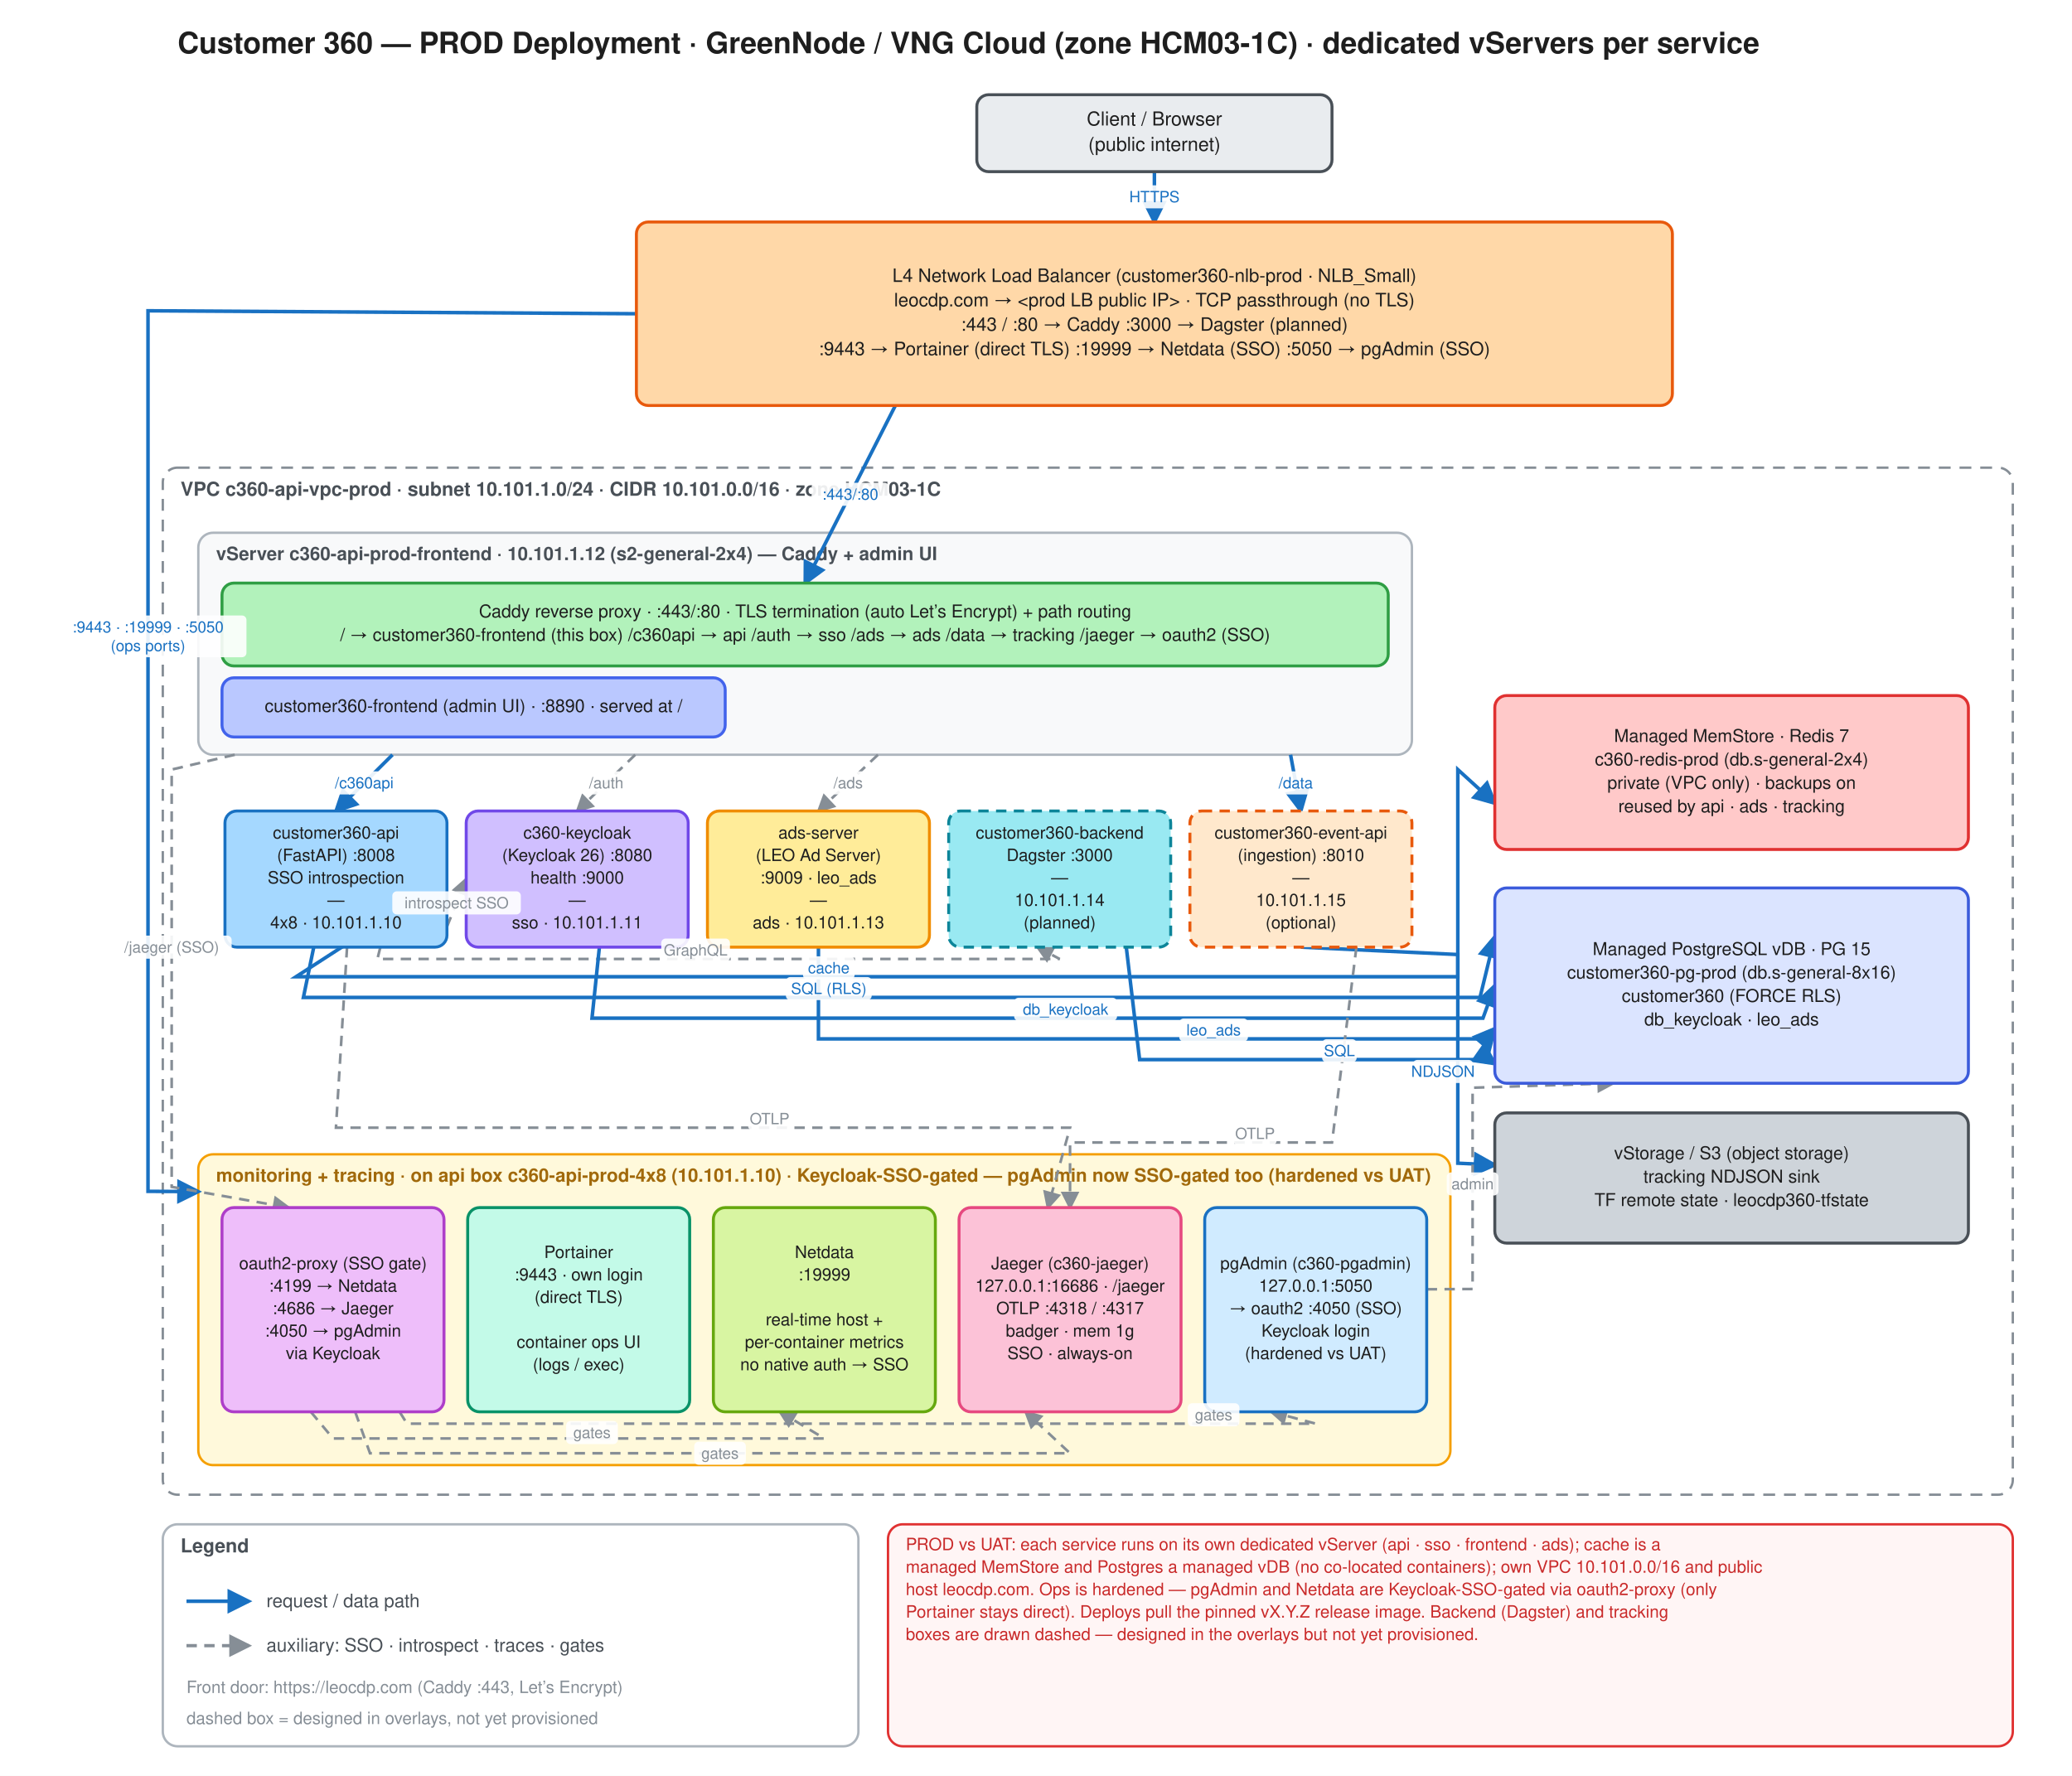
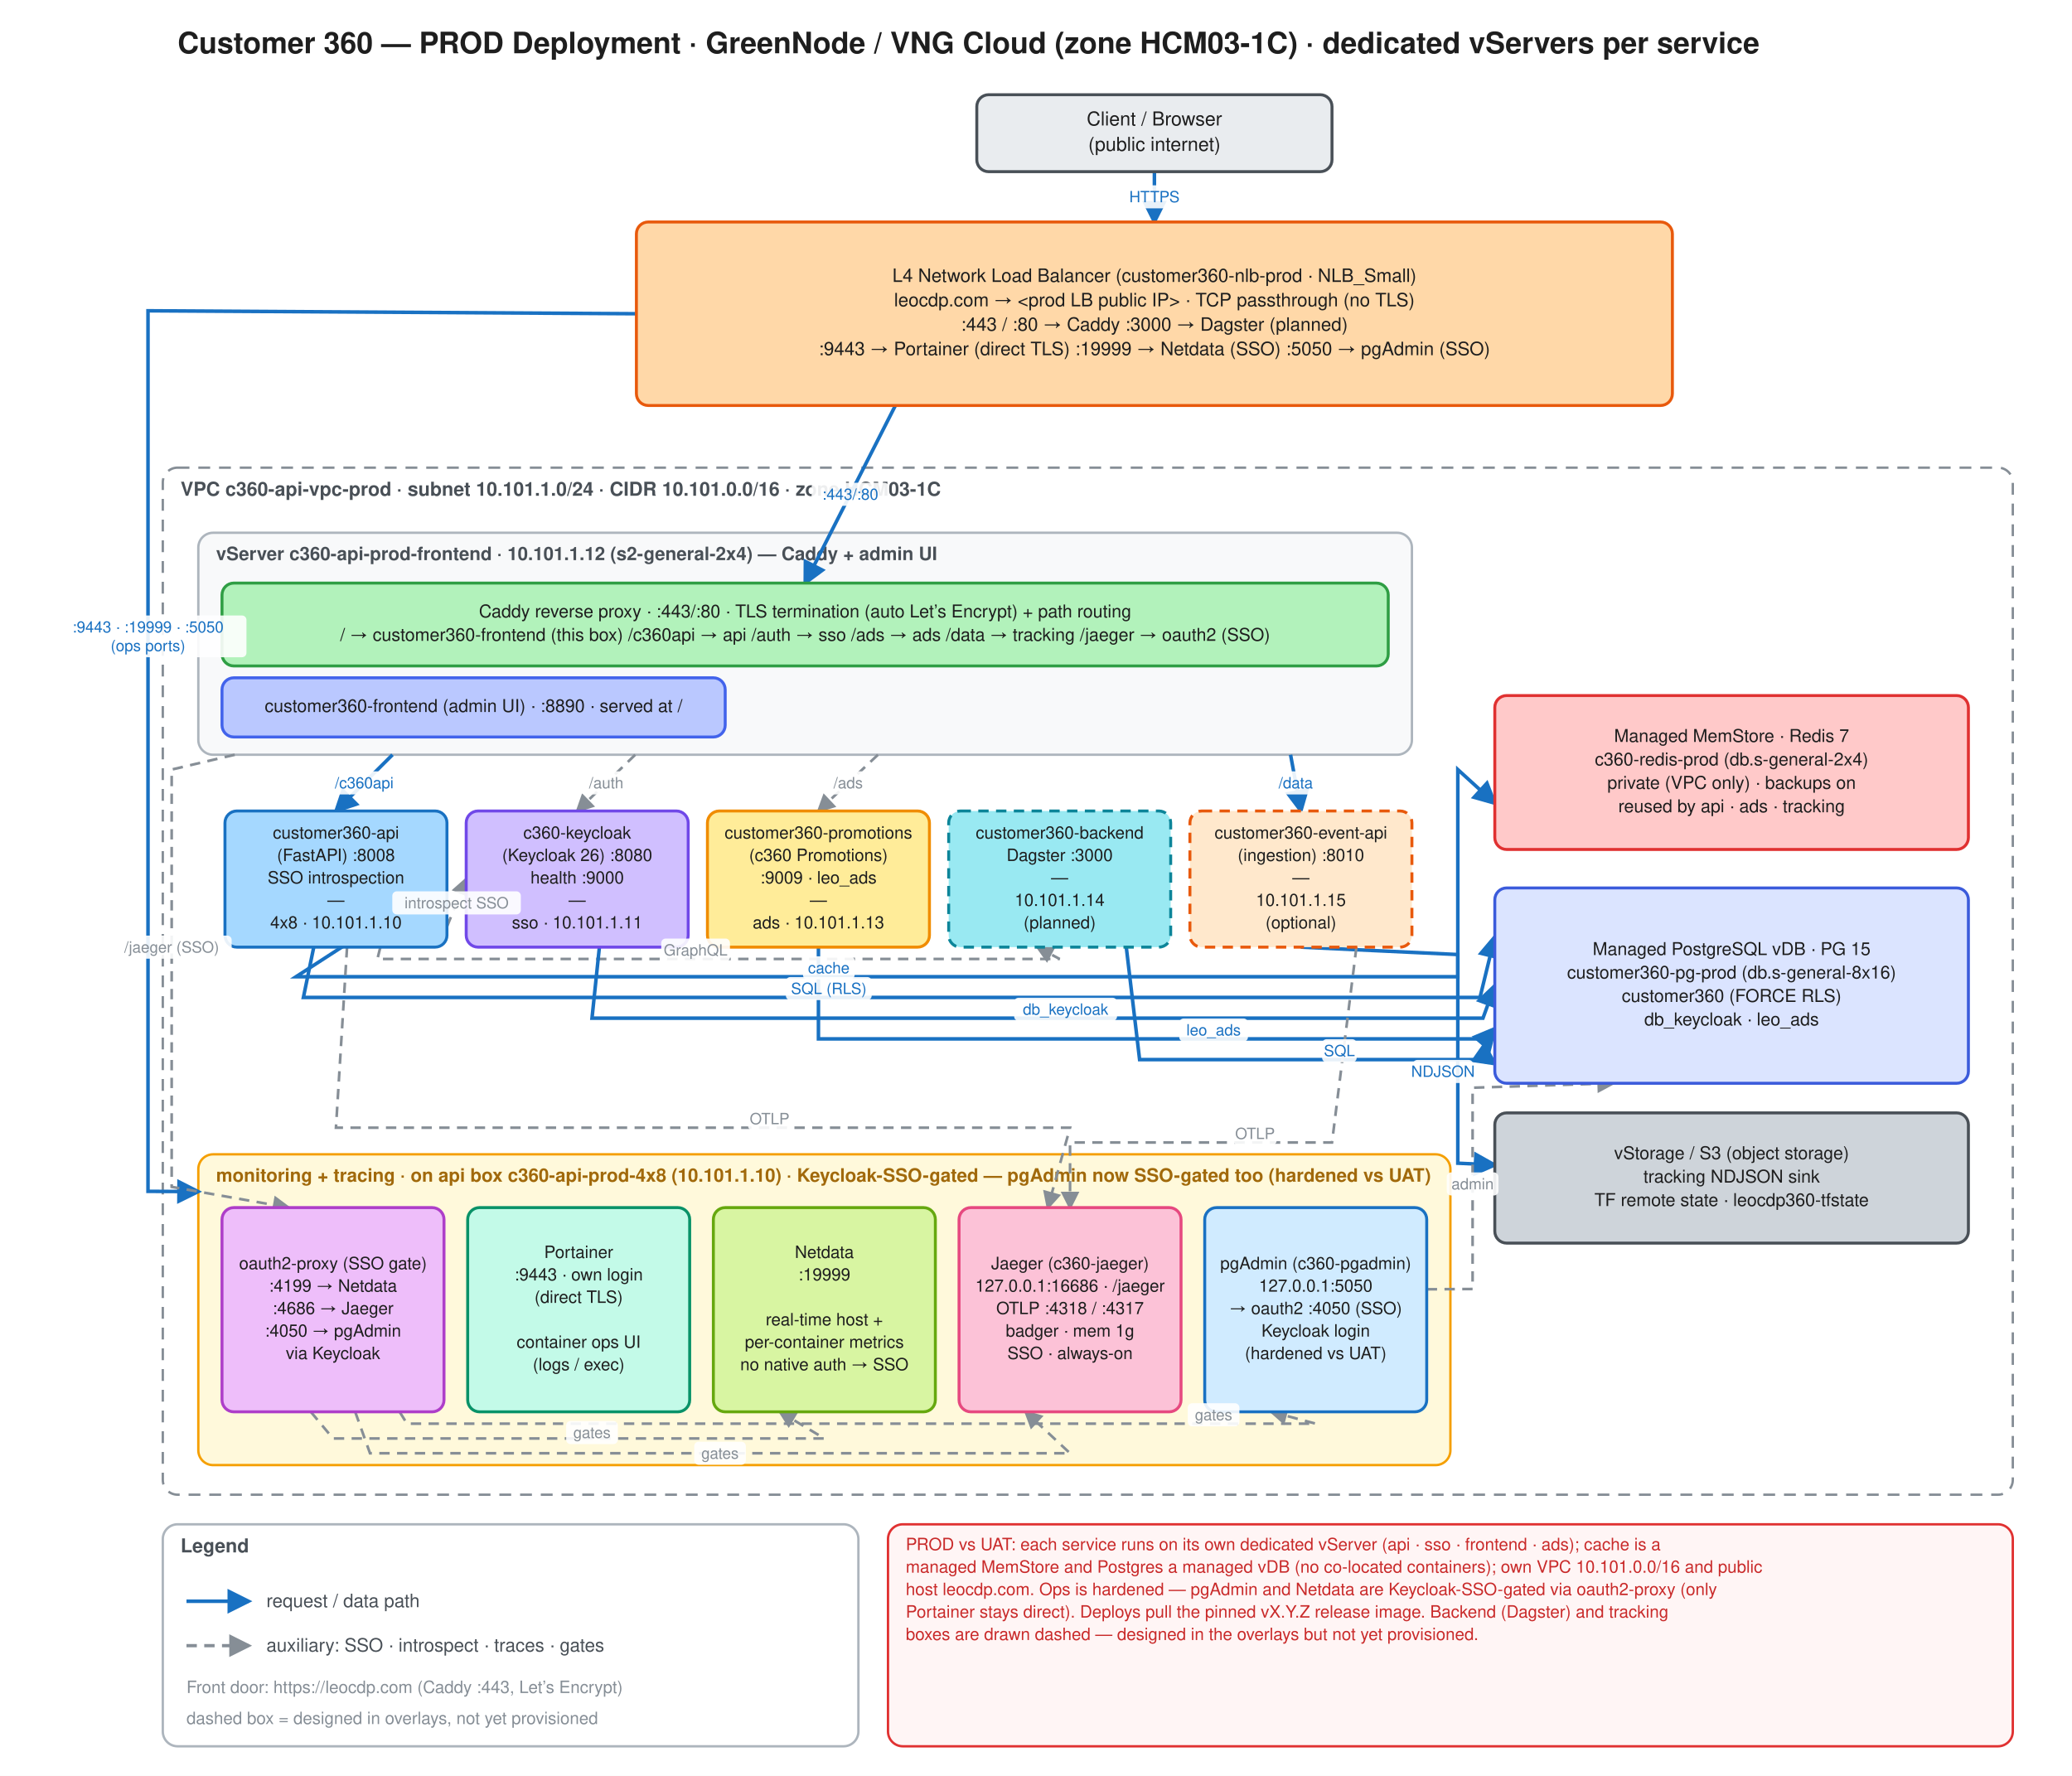
<svg xmlns="http://www.w3.org/2000/svg" width="1400" height="1200" viewBox="0 0 1400 1200" font-family="Helvetica,Arial,sans-serif">
  <rect width="1400" height="1200" fill="#ffffff" />
  <defs>
    <marker id="ah1971c2" viewBox="0 0 10 10" refX="8.5" refY="5" markerWidth="7" markerHeight="7" orient="auto-start-reverse">
      <path d="M0,0 L10,5 L0,10 z" fill="#1971c2" />
    </marker>
    <marker id="ah868e96" viewBox="0 0 10 10" refX="8.5" refY="5" markerWidth="7" markerHeight="7" orient="auto-start-reverse">
      <path d="M0,0 L10,5 L0,10 z" fill="#868e96" />
    </marker>
  </defs>
  <rect x="110" y="316" width="1250" height="694" rx="10" fill="none" stroke="#868e96" stroke-width="1.6" stroke-dasharray="8 6" />
  <text x="122" y="335" font-size="13" font-weight="700" fill="#495057" font-family="Helvetica,Arial,sans-serif">VPC  c360-api-vpc-prod  ·  subnet 10.101.1.0/24  ·  CIDR 10.101.0.0/16  ·  zone HCM03-1C</text>
  <rect x="134" y="360" width="820" height="150" rx="10" fill="#f8f9fa" stroke="#adb5bd" stroke-width="1.6" />
  <text x="146" y="378.5" font-size="12.5" font-weight="700" fill="#495057" font-family="Helvetica,Arial,sans-serif">vServer  c360-api-prod-frontend  ·  10.101.1.12  (s2-general-2x4)  —  Caddy + admin UI</text>
  <rect x="134" y="780" width="846" height="210" rx="10" fill="#fff9db" stroke="#f59f00" stroke-width="1.6" />
  <text x="146" y="798.5" font-size="12.5" font-weight="700" fill="#a1690b" font-family="Helvetica,Arial,sans-serif">monitoring + tracing  ·  on api box c360-api-prod-4x8 (10.101.1.10)  ·  Keycloak-SSO-gated  —  pgAdmin now SSO-gated too (hardened vs UAT)</text>
  <rect x="110" y="1030" width="470" height="150" rx="10" fill="#ffffff" stroke="#adb5bd" stroke-width="1.6" />
  <text x="122" y="1049" font-size="13" font-weight="700" fill="#495057" font-family="Helvetica,Arial,sans-serif">Legend</text>
  <rect x="600" y="1030" width="760" height="150" rx="10" fill="#fff5f5" stroke="#e03131" stroke-width="1.6" />
  <text x="612" y="1047.5" font-size="11.5" fill="#c92a2a" font-family="Helvetica,Arial,sans-serif">PROD vs UAT: each service runs on its own dedicated vServer (api · sso · frontend · ads); cache is a</text>
  <text x="612" y="1062.68" font-size="11.5" fill="#c92a2a" font-family="Helvetica,Arial,sans-serif">managed MemStore and Postgres a managed vDB (no co-located containers); own VPC 10.101.0.0/16 and public</text>
  <text x="612" y="1077.86" font-size="11.5" fill="#c92a2a" font-family="Helvetica,Arial,sans-serif">host leocdp.com. Ops is hardened — pgAdmin and Netdata are Keycloak-SSO-gated via oauth2-proxy (only</text>
  <text x="612" y="1093.04" font-size="11.5" fill="#c92a2a" font-family="Helvetica,Arial,sans-serif">Portainer stays direct). Deploys pull the pinned vX.Y.Z release image. Backend (Dagster) and tracking</text>
  <text x="612" y="1108.22" font-size="11.5" fill="#c92a2a" font-family="Helvetica,Arial,sans-serif">boxes are drawn dashed — designed in the overlays but not yet provisioned.</text>
  <line x1="126" y1="1082" x2="168" y2="1082" stroke="#1971c2" stroke-width="2.4" marker-end="url(#ah1971c2)" />
  <text x="180" y="1086" font-size="12.5" fill="#495057">request / data path</text>
  <line x1="126" y1="1112" x2="168" y2="1112" stroke="#868e96" stroke-width="2.2" stroke-dasharray="7 5" marker-end="url(#ah868e96)" />
  <text x="180" y="1116" font-size="12.5" fill="#495057">auxiliary: SSO · introspect · traces · gates</text>
  <text x="126" y="1144" font-size="11.5" fill="#868e96">Front door: https://leocdp.com (Caddy :443, Let’s Encrypt)</text>
  <text x="126" y="1165" font-size="11.5" fill="#868e96">dashed box = designed in overlays, not yet provisioned</text>
  <path d="M780,116 L780,150" fill="none" stroke="#1971c2" stroke-width="2.4" marker-end="url(#ah1971c2)" />
  <path d="M605,274 L544,394" fill="none" stroke="#1971c2" stroke-width="2.4" marker-end="url(#ah1971c2)" />
  <path d="M430,212 L100,210 L100,805 L134,805.2" fill="none" stroke="#1971c2" stroke-width="2.4" marker-end="url(#ah1971c2)" />
  <path d="M265.2,510 L227,548" fill="none" stroke="#1971c2" stroke-width="2.4" marker-end="url(#ah1971c2)" />
  <path d="M429.2,510 L390,548" fill="none" stroke="#868e96" stroke-width="1.8" stroke-dasharray="7 5" marker-end="url(#ah868e96)" />
  <path d="M593.2,510 L553,548" fill="none" stroke="#868e96" stroke-width="1.8" stroke-dasharray="7 5" marker-end="url(#ah868e96)" />
  <path d="M872,510 L879,548" fill="none" stroke="#1971c2" stroke-width="2.4" marker-end="url(#ah1971c2)" />
  <path d="M158.6,510 L116,520 L116,802 L195,816" fill="none" stroke="#868e96" stroke-width="1.8" stroke-dasharray="7 5" marker-end="url(#ah868e96)" />
  <path d="M302,594 L200,660 L985,660 L985,520 L1010,542.8" fill="none" stroke="#1971c2" stroke-width="2.4" marker-end="url(#ah1971c2)" />
  <path d="M212,640 L205,674 L1000,674 L1010,633" fill="none" stroke="#1971c2" stroke-width="2.4" marker-end="url(#ah1971c2)" />
  <path d="M302,626.2 L315,594" fill="none" stroke="#868e96" stroke-width="1.8" stroke-dasharray="7 5" marker-end="url(#ah868e96)" />
  <path d="M257,640 L255,648 L716,648 L701,640" fill="none" stroke="#868e96" stroke-width="1.8" stroke-dasharray="7 5" marker-end="url(#ah868e96)" />
  <path d="M234.5,640 L227,762 L723,762 L708,816" fill="none" stroke="#868e96" stroke-width="1.8" stroke-dasharray="7 5" marker-end="url(#ah868e96)" />
  <path d="M405,640 L400,688 L1002,688 L1010,666" fill="none" stroke="#1971c2" stroke-width="2.4" marker-end="url(#ah1971c2)" />
  <path d="M553,640 L553,702 L1004,702 L1010,695.04" fill="none" stroke="#1971c2" stroke-width="2.4" marker-end="url(#ah1971c2)" />
  <path d="M761,640 L770,716 L1006,716 L1010,718.8" fill="none" stroke="#1971c2" stroke-width="2.4" marker-end="url(#ah1971c2)" />
  <path d="M879,640 L985,645 L985,786 L1010,787.2" fill="none" stroke="#1971c2" stroke-width="2.4" marker-end="url(#ah1971c2)" />
  <path d="M916.5,640 L900,772 L723,772 L723,816" fill="none" stroke="#868e96" stroke-width="1.8" stroke-dasharray="7 5" marker-end="url(#ah868e96)" />
  <path d="M210,954 L225,972 L557,972 L527,954" fill="none" stroke="#868e96" stroke-width="1.8" stroke-dasharray="7 5" marker-end="url(#ah868e96)" />
  <path d="M240,954 L250,982 L723,982 L693,954" fill="none" stroke="#868e96" stroke-width="1.8" stroke-dasharray="7 5" marker-end="url(#ah868e96)" />
  <path d="M270,954 L275,962 L889,962 L859,954" fill="none" stroke="#868e96" stroke-width="1.8" stroke-dasharray="7 5" marker-end="url(#ah868e96)" />
  <path d="M964,871.2 L995,871 L995,735 L1090,732" fill="none" stroke="#868e96" stroke-width="1.8" stroke-dasharray="7 5" marker-end="url(#ah868e96)" />
  <rect x="660" y="64" width="240" height="52" rx="8" fill="#e9ecef" stroke="#495057" stroke-width="2" />
  <text x="780" y="84.8" font-size="13" fill="#1e1e1e" text-anchor="middle" font-family="Helvetica,Arial,sans-serif">Client / Browser</text>
  <text x="780" y="101.96" font-size="13" fill="#1e1e1e" text-anchor="middle" font-family="Helvetica,Arial,sans-serif">(public internet)</text>
  <rect x="430" y="150" width="700" height="124" rx="8" fill="#ffd8a8" stroke="#e8590c" stroke-width="2" />
  <text x="780" y="190.5" font-size="12.5" fill="#1e1e1e" text-anchor="middle" font-family="Helvetica,Arial,sans-serif">L4 Network Load Balancer  (customer360-nlb-prod · NLB_Small)</text>
  <text x="780" y="207" font-size="12.5" fill="#1e1e1e" text-anchor="middle" font-family="Helvetica,Arial,sans-serif">leocdp.com  →  &lt;prod LB public IP&gt;   ·   TCP passthrough (no TLS)</text>
  <text x="780" y="223.5" font-size="12.5" fill="#1e1e1e" text-anchor="middle" font-family="Helvetica,Arial,sans-serif">:443 / :80 → Caddy      :3000 → Dagster (planned)</text>
  <text x="780" y="240" font-size="12.5" fill="#1e1e1e" text-anchor="middle" font-family="Helvetica,Arial,sans-serif">:9443 → Portainer (direct TLS)   :19999 → Netdata (SSO)   :5050 → pgAdmin (SSO)</text>
  <rect x="150" y="394" width="788" height="56" rx="8" fill="#b2f2bb" stroke="#2f9e44" stroke-width="2" />
  <text x="544" y="417.2" font-size="12" fill="#1e1e1e" text-anchor="middle" font-family="Helvetica,Arial,sans-serif">Caddy reverse proxy  ·  :443/:80  ·  TLS termination (auto Let’s Encrypt) + path routing</text>
  <text x="544" y="433.04" font-size="12" fill="#1e1e1e" text-anchor="middle" font-family="Helvetica,Arial,sans-serif">/ → customer360-frontend (this box)   /c360api → api   /auth → sso   /ads → ads   /data → tracking   /jaeger → oauth2 (SSO)</text>
  <rect x="150" y="458" width="340" height="40" rx="8" fill="#bac8ff" stroke="#4263eb" stroke-width="2" />
  <text x="320" y="481.12" font-size="12" fill="#1e1e1e" text-anchor="middle" font-family="Helvetica,Arial,sans-serif">customer360-frontend (admin UI) · :8890 · served at /</text>
  <rect x="152" y="548" width="150" height="92" rx="8" fill="#a5d8ff" stroke="#1971c2" stroke-width="2" />
  <text x="227" y="566.63" font-size="11.5" fill="#1e1e1e" text-anchor="middle" font-family="Helvetica,Arial,sans-serif">customer360-api</text>
  <text x="227" y="581.81" font-size="11.5" fill="#1e1e1e" text-anchor="middle" font-family="Helvetica,Arial,sans-serif">(FastAPI) :8008</text>
  <text x="227" y="596.99" font-size="11.5" fill="#1e1e1e" text-anchor="middle" font-family="Helvetica,Arial,sans-serif">SSO introspection</text>
  <text x="227" y="612.17" font-size="11.5" fill="#1e1e1e" text-anchor="middle" font-family="Helvetica,Arial,sans-serif">—</text>
  <text x="227" y="627.35" font-size="11.5" fill="#1e1e1e" text-anchor="middle" font-family="Helvetica,Arial,sans-serif">4x8 · 10.101.1.10</text>
  <rect x="315" y="548" width="150" height="92" rx="8" fill="#d0bfff" stroke="#7048e8" stroke-width="2" />
  <text x="390" y="566.63" font-size="11.5" fill="#1e1e1e" text-anchor="middle" font-family="Helvetica,Arial,sans-serif">c360-keycloak</text>
  <text x="390" y="581.81" font-size="11.5" fill="#1e1e1e" text-anchor="middle" font-family="Helvetica,Arial,sans-serif">(Keycloak 26) :8080</text>
  <text x="390" y="596.99" font-size="11.5" fill="#1e1e1e" text-anchor="middle" font-family="Helvetica,Arial,sans-serif">health :9000</text>
  <text x="390" y="612.17" font-size="11.5" fill="#1e1e1e" text-anchor="middle" font-family="Helvetica,Arial,sans-serif">—</text>
  <text x="390" y="627.35" font-size="11.5" fill="#1e1e1e" text-anchor="middle" font-family="Helvetica,Arial,sans-serif">sso · 10.101.1.11</text>
  <rect x="478" y="548" width="150" height="92" rx="8" fill="#ffec99" stroke="#f08c00" stroke-width="2" />
-   <text x="553" y="566.63" font-size="11.5" fill="#1e1e1e" text-anchor="middle" font-family="Helvetica,Arial,sans-serif">ads-server</text>
-   <text x="553" y="581.81" font-size="11.5" fill="#1e1e1e" text-anchor="middle" font-family="Helvetica,Arial,sans-serif">(LEO Ad Server)</text>
+   <text x="553" y="566.63" font-size="11.5" fill="#1e1e1e" text-anchor="middle" font-family="Helvetica,Arial,sans-serif">customer360-promotions</text>
+   <text x="553" y="581.81" font-size="11.5" fill="#1e1e1e" text-anchor="middle" font-family="Helvetica,Arial,sans-serif">(c360 Promotions)</text>
  <text x="553" y="596.99" font-size="11.5" fill="#1e1e1e" text-anchor="middle" font-family="Helvetica,Arial,sans-serif">:9009 · leo_ads</text>
  <text x="553" y="612.17" font-size="11.5" fill="#1e1e1e" text-anchor="middle" font-family="Helvetica,Arial,sans-serif">—</text>
  <text x="553" y="627.35" font-size="11.5" fill="#1e1e1e" text-anchor="middle" font-family="Helvetica,Arial,sans-serif">ads · 10.101.1.13</text>
  <rect x="641" y="548" width="150" height="92" rx="8" fill="#99e9f2" stroke="#0c8599" stroke-width="2" stroke-dasharray="7 5" />
  <text x="716" y="566.63" font-size="11.5" fill="#1e1e1e" text-anchor="middle" font-family="Helvetica,Arial,sans-serif">customer360-backend</text>
  <text x="716" y="581.81" font-size="11.5" fill="#1e1e1e" text-anchor="middle" font-family="Helvetica,Arial,sans-serif">Dagster :3000</text>
  <text x="716" y="596.99" font-size="11.5" fill="#1e1e1e" text-anchor="middle" font-family="Helvetica,Arial,sans-serif">—</text>
  <text x="716" y="612.17" font-size="11.5" fill="#1e1e1e" text-anchor="middle" font-family="Helvetica,Arial,sans-serif">10.101.1.14</text>
  <text x="716" y="627.35" font-size="11.5" fill="#1e1e1e" text-anchor="middle" font-family="Helvetica,Arial,sans-serif">(planned)</text>
  <rect x="804" y="548" width="150" height="92" rx="8" fill="#ffe8cc" stroke="#e8590c" stroke-width="2" stroke-dasharray="7 5" />
  <text x="879" y="566.63" font-size="11.5" fill="#1e1e1e" text-anchor="middle" font-family="Helvetica,Arial,sans-serif">customer360-event-api</text>
  <text x="879" y="581.81" font-size="11.5" fill="#1e1e1e" text-anchor="middle" font-family="Helvetica,Arial,sans-serif">(ingestion) :8010</text>
  <text x="879" y="596.99" font-size="11.5" fill="#1e1e1e" text-anchor="middle" font-family="Helvetica,Arial,sans-serif">—</text>
  <text x="879" y="612.17" font-size="11.5" fill="#1e1e1e" text-anchor="middle" font-family="Helvetica,Arial,sans-serif">10.101.1.15</text>
  <text x="879" y="627.35" font-size="11.5" fill="#1e1e1e" text-anchor="middle" font-family="Helvetica,Arial,sans-serif">(optional)</text>
  <rect x="1010" y="470" width="320" height="104" rx="8" fill="#ffc9c9" stroke="#e03131" stroke-width="2" />
  <text x="1170" y="501.36" font-size="12" fill="#1e1e1e" text-anchor="middle" font-family="Helvetica,Arial,sans-serif">Managed MemStore · Redis 7</text>
  <text x="1170" y="517.2" font-size="12" fill="#1e1e1e" text-anchor="middle" font-family="Helvetica,Arial,sans-serif">c360-redis-prod (db.s-general-2x4)</text>
  <text x="1170" y="533.04" font-size="12" fill="#1e1e1e" text-anchor="middle" font-family="Helvetica,Arial,sans-serif">private (VPC only) · backups on</text>
  <text x="1170" y="548.88" font-size="12" fill="#1e1e1e" text-anchor="middle" font-family="Helvetica,Arial,sans-serif">reused by api · ads · tracking</text>
  <rect x="1010" y="600" width="320" height="132" rx="8" fill="#dbe4ff" stroke="#3b5bdb" stroke-width="2" />
  <text x="1170" y="645.36" font-size="12" fill="#1e1e1e" text-anchor="middle" font-family="Helvetica,Arial,sans-serif">Managed PostgreSQL vDB · PG 15</text>
  <text x="1170" y="661.2" font-size="12" fill="#1e1e1e" text-anchor="middle" font-family="Helvetica,Arial,sans-serif">customer360-pg-prod (db.s-general-8x16)</text>
  <text x="1170" y="677.04" font-size="12" fill="#1e1e1e" text-anchor="middle" font-family="Helvetica,Arial,sans-serif">customer360 (FORCE RLS)</text>
  <text x="1170" y="692.88" font-size="12" fill="#1e1e1e" text-anchor="middle" font-family="Helvetica,Arial,sans-serif">db_keycloak · leo_ads</text>
  <rect x="1010" y="752" width="320" height="88" rx="8" fill="#ced4da" stroke="#495057" stroke-width="2" />
  <text x="1170" y="783.28" font-size="12" fill="#1e1e1e" text-anchor="middle" font-family="Helvetica,Arial,sans-serif">vStorage / S3 (object storage)</text>
  <text x="1170" y="799.12" font-size="12" fill="#1e1e1e" text-anchor="middle" font-family="Helvetica,Arial,sans-serif">tracking NDJSON sink</text>
  <text x="1170" y="814.96" font-size="12" fill="#1e1e1e" text-anchor="middle" font-family="Helvetica,Arial,sans-serif">TF remote state · leocdp360-tfstate</text>
  <rect x="150" y="816" width="150" height="138" rx="8" fill="#eebefa" stroke="#ae3ec9" stroke-width="2" />
  <text x="225" y="857.63" font-size="11.5" fill="#1e1e1e" text-anchor="middle" font-family="Helvetica,Arial,sans-serif">oauth2-proxy (SSO gate)</text>
  <text x="225" y="872.81" font-size="11.5" fill="#1e1e1e" text-anchor="middle" font-family="Helvetica,Arial,sans-serif">:4199 → Netdata</text>
  <text x="225" y="887.99" font-size="11.5" fill="#1e1e1e" text-anchor="middle" font-family="Helvetica,Arial,sans-serif">:4686 → Jaeger</text>
  <text x="225" y="903.17" font-size="11.5" fill="#1e1e1e" text-anchor="middle" font-family="Helvetica,Arial,sans-serif">:4050 → pgAdmin</text>
  <text x="225" y="918.35" font-size="11.5" fill="#1e1e1e" text-anchor="middle" font-family="Helvetica,Arial,sans-serif">via Keycloak</text>
  <rect x="316" y="816" width="150" height="138" rx="8" fill="#c3fae8" stroke="#099268" stroke-width="2" />
  <text x="391" y="850.04" font-size="11.5" fill="#1e1e1e" text-anchor="middle" font-family="Helvetica,Arial,sans-serif">Portainer</text>
  <text x="391" y="865.22" font-size="11.5" fill="#1e1e1e" text-anchor="middle" font-family="Helvetica,Arial,sans-serif">:9443 · own login</text>
  <text x="391" y="880.4" font-size="11.5" fill="#1e1e1e" text-anchor="middle" font-family="Helvetica,Arial,sans-serif">(direct TLS)</text>
  <text x="391" y="895.58" font-size="11.5" fill="#1e1e1e" text-anchor="middle" font-family="Helvetica,Arial,sans-serif" />
  <text x="391" y="910.76" font-size="11.5" fill="#1e1e1e" text-anchor="middle" font-family="Helvetica,Arial,sans-serif">container ops UI</text>
  <text x="391" y="925.94" font-size="11.5" fill="#1e1e1e" text-anchor="middle" font-family="Helvetica,Arial,sans-serif">(logs / exec)</text>
  <rect x="482" y="816" width="150" height="138" rx="8" fill="#d8f5a2" stroke="#66a80f" stroke-width="2" />
  <text x="557" y="850.04" font-size="11.5" fill="#1e1e1e" text-anchor="middle" font-family="Helvetica,Arial,sans-serif">Netdata</text>
  <text x="557" y="865.22" font-size="11.5" fill="#1e1e1e" text-anchor="middle" font-family="Helvetica,Arial,sans-serif">:19999</text>
  <text x="557" y="880.4" font-size="11.5" fill="#1e1e1e" text-anchor="middle" font-family="Helvetica,Arial,sans-serif" />
  <text x="557" y="895.58" font-size="11.5" fill="#1e1e1e" text-anchor="middle" font-family="Helvetica,Arial,sans-serif">real-time host +</text>
  <text x="557" y="910.76" font-size="11.5" fill="#1e1e1e" text-anchor="middle" font-family="Helvetica,Arial,sans-serif">per-container metrics</text>
  <text x="557" y="925.94" font-size="11.5" fill="#1e1e1e" text-anchor="middle" font-family="Helvetica,Arial,sans-serif">no native auth → SSO</text>
  <rect x="648" y="816" width="150" height="138" rx="8" fill="#fcc2d7" stroke="#e64980" stroke-width="2" />
  <text x="723" y="857.63" font-size="11.5" fill="#1e1e1e" text-anchor="middle" font-family="Helvetica,Arial,sans-serif">Jaeger (c360-jaeger)</text>
  <text x="723" y="872.81" font-size="11.5" fill="#1e1e1e" text-anchor="middle" font-family="Helvetica,Arial,sans-serif">127.0.0.1:16686 · /jaeger</text>
  <text x="723" y="887.99" font-size="11.5" fill="#1e1e1e" text-anchor="middle" font-family="Helvetica,Arial,sans-serif">OTLP :4318 / :4317</text>
  <text x="723" y="903.17" font-size="11.5" fill="#1e1e1e" text-anchor="middle" font-family="Helvetica,Arial,sans-serif">badger · mem 1g</text>
  <text x="723" y="918.35" font-size="11.5" fill="#1e1e1e" text-anchor="middle" font-family="Helvetica,Arial,sans-serif">SSO · always-on</text>
  <rect x="814" y="816" width="150" height="138" rx="8" fill="#d0ebff" stroke="#1971c2" stroke-width="2" />
  <text x="889" y="857.63" font-size="11.5" fill="#1e1e1e" text-anchor="middle" font-family="Helvetica,Arial,sans-serif">pgAdmin (c360-pgadmin)</text>
  <text x="889" y="872.81" font-size="11.5" fill="#1e1e1e" text-anchor="middle" font-family="Helvetica,Arial,sans-serif">127.0.0.1:5050</text>
  <text x="889" y="887.99" font-size="11.5" fill="#1e1e1e" text-anchor="middle" font-family="Helvetica,Arial,sans-serif">→ oauth2 :4050 (SSO)</text>
  <text x="889" y="903.17" font-size="11.5" fill="#1e1e1e" text-anchor="middle" font-family="Helvetica,Arial,sans-serif">Keycloak login</text>
  <text x="889" y="918.35" font-size="11.5" fill="#1e1e1e" text-anchor="middle" font-family="Helvetica,Arial,sans-serif">(hardened vs UAT)</text>
  <rect x="762.562" y="125.2" width="34.875" height="15.6" rx="3" fill="#ffffff" fill-opacity="0.9" />
  <text x="780" y="136.675" font-size="10.5" fill="#1971c2" text-anchor="middle" font-family="Helvetica,Arial,sans-serif">HTTPS</text>
  <rect x="548.4" y="326.2" width="52.2" height="15.6" rx="3" fill="#ffffff" fill-opacity="0.9" />
  <text x="574.5" y="337.675" font-size="10.5" fill="#1971c2" text-anchor="middle" font-family="Helvetica,Arial,sans-serif">:443/:80</text>
  <rect x="33.475" y="415.9" width="133.05" height="28.2" rx="3" fill="#ffffff" fill-opacity="0.9" />
  <text x="100" y="427.375" font-size="10.5" fill="#1971c2" text-anchor="middle" font-family="Helvetica,Arial,sans-serif">:9443 · :19999 · :5050</text>
  <text x="100" y="439.975" font-size="10.5" fill="#1971c2" text-anchor="middle" font-family="Helvetica,Arial,sans-serif">(ops ports)</text>
  <rect x="220" y="521.2" width="52.2" height="15.6" rx="3" fill="#ffffff" fill-opacity="0.9" />
  <text x="246.1" y="532.675" font-size="10.5" fill="#1971c2" text-anchor="middle" font-family="Helvetica,Arial,sans-serif">/c360api</text>
  <rect x="392.163" y="521.2" width="34.875" height="15.6" rx="3" fill="#ffffff" fill-opacity="0.9" />
  <text x="409.6" y="532.675" font-size="10.5" fill="#868e96" text-anchor="middle" font-family="Helvetica,Arial,sans-serif">/auth</text>
  <rect x="558.55" y="521.2" width="29.1" height="15.6" rx="3" fill="#ffffff" fill-opacity="0.9" />
  <text x="573.1" y="532.675" font-size="10.5" fill="#868e96" text-anchor="middle" font-family="Helvetica,Arial,sans-serif">/ads</text>
  <rect x="858.062" y="521.2" width="34.875" height="15.6" rx="3" fill="#ffffff" fill-opacity="0.9" />
  <text x="875.5" y="532.675" font-size="10.5" fill="#1971c2" text-anchor="middle" font-family="Helvetica,Arial,sans-serif">/data</text>
  <rect x="75.463" y="632.2" width="81.075" height="15.6" rx="3" fill="#ffffff" fill-opacity="0.9" />
  <text x="116" y="643.675" font-size="10.5" fill="#868e96" text-anchor="middle" font-family="Helvetica,Arial,sans-serif">/jaeger (SSO)</text>
  <rect x="542.562" y="646.2" width="34.875" height="15.6" rx="3" fill="#ffffff" fill-opacity="0.9" />
  <text x="560" y="657.675" font-size="10.5" fill="#1971c2" text-anchor="middle" font-family="Helvetica,Arial,sans-serif">cache</text>
  <rect x="531.013" y="660.2" width="57.975" height="15.6" rx="3" fill="#ffffff" fill-opacity="0.9" />
  <text x="560" y="671.675" font-size="10.5" fill="#1971c2" text-anchor="middle" font-family="Helvetica,Arial,sans-serif">SQL (RLS)</text>
  <rect x="265.075" y="602.3" width="86.85" height="15.6" rx="3" fill="#ffffff" fill-opacity="0.9" />
  <text x="308.5" y="613.775" font-size="10.5" fill="#868e96" text-anchor="middle" font-family="Helvetica,Arial,sans-serif">introspect SSO</text>
  <rect x="446.788" y="634.2" width="46.425" height="15.6" rx="3" fill="#ffffff" fill-opacity="0.9" />
  <text x="470" y="645.675" font-size="10.5" fill="#868e96" text-anchor="middle" font-family="Helvetica,Arial,sans-serif">GraphQL</text>
  <rect x="505.45" y="748.2" width="29.1" height="15.6" rx="3" fill="#ffffff" fill-opacity="0.9" />
  <text x="520" y="759.675" font-size="10.5" fill="#868e96" text-anchor="middle" font-family="Helvetica,Arial,sans-serif">OTLP</text>
  <rect x="685.237" y="674.2" width="69.525" height="15.6" rx="3" fill="#ffffff" fill-opacity="0.9" />
  <text x="720" y="685.675" font-size="10.5" fill="#1971c2" text-anchor="middle" font-family="Helvetica,Arial,sans-serif">db_keycloak</text>
  <rect x="796.788" y="688.2" width="46.425" height="15.6" rx="3" fill="#ffffff" fill-opacity="0.9" />
  <text x="820" y="699.675" font-size="10.5" fill="#1971c2" text-anchor="middle" font-family="Helvetica,Arial,sans-serif">leo_ads</text>
  <rect x="893.337" y="702.2" width="23.325" height="15.6" rx="3" fill="#ffffff" fill-opacity="0.9" />
  <text x="905" y="713.675" font-size="10.5" fill="#1971c2" text-anchor="middle" font-family="Helvetica,Arial,sans-serif">SQL</text>
  <rect x="954.675" y="716.2" width="40.65" height="15.6" rx="3" fill="#ffffff" fill-opacity="0.9" />
  <text x="975" y="727.675" font-size="10.5" fill="#1971c2" text-anchor="middle" font-family="Helvetica,Arial,sans-serif">NDJSON</text>
  <rect x="833.45" y="758.2" width="29.1" height="15.6" rx="3" fill="#ffffff" fill-opacity="0.9" />
  <text x="848" y="769.675" font-size="10.5" fill="#868e96" text-anchor="middle" font-family="Helvetica,Arial,sans-serif">OTLP</text>
  <rect x="382.562" y="960.2" width="34.875" height="15.6" rx="3" fill="#ffffff" fill-opacity="0.9" />
  <text x="400" y="971.675" font-size="10.5" fill="#868e96" text-anchor="middle" font-family="Helvetica,Arial,sans-serif">gates</text>
  <rect x="469.062" y="974.2" width="34.875" height="15.6" rx="3" fill="#ffffff" fill-opacity="0.9" />
  <text x="486.5" y="985.675" font-size="10.5" fill="#868e96" text-anchor="middle" font-family="Helvetica,Arial,sans-serif">gates</text>
  <rect x="802.562" y="948.2" width="34.875" height="15.6" rx="3" fill="#ffffff" fill-opacity="0.9" />
  <text x="820" y="959.675" font-size="10.5" fill="#868e96" text-anchor="middle" font-family="Helvetica,Arial,sans-serif">gates</text>
  <rect x="977.562" y="792.2" width="34.875" height="15.6" rx="3" fill="#ffffff" fill-opacity="0.9" />
  <text x="995" y="803.675" font-size="10.5" fill="#868e96" text-anchor="middle" font-family="Helvetica,Arial,sans-serif">admin</text>
  <text x="120" y="36" font-size="20" font-weight="700" fill="#1e1e1e" font-family="Helvetica,Arial,sans-serif">Customer 360 — PROD Deployment  ·  GreenNode / VNG Cloud (zone HCM03-1C)  ·  dedicated vServers per service</text>
</svg>
